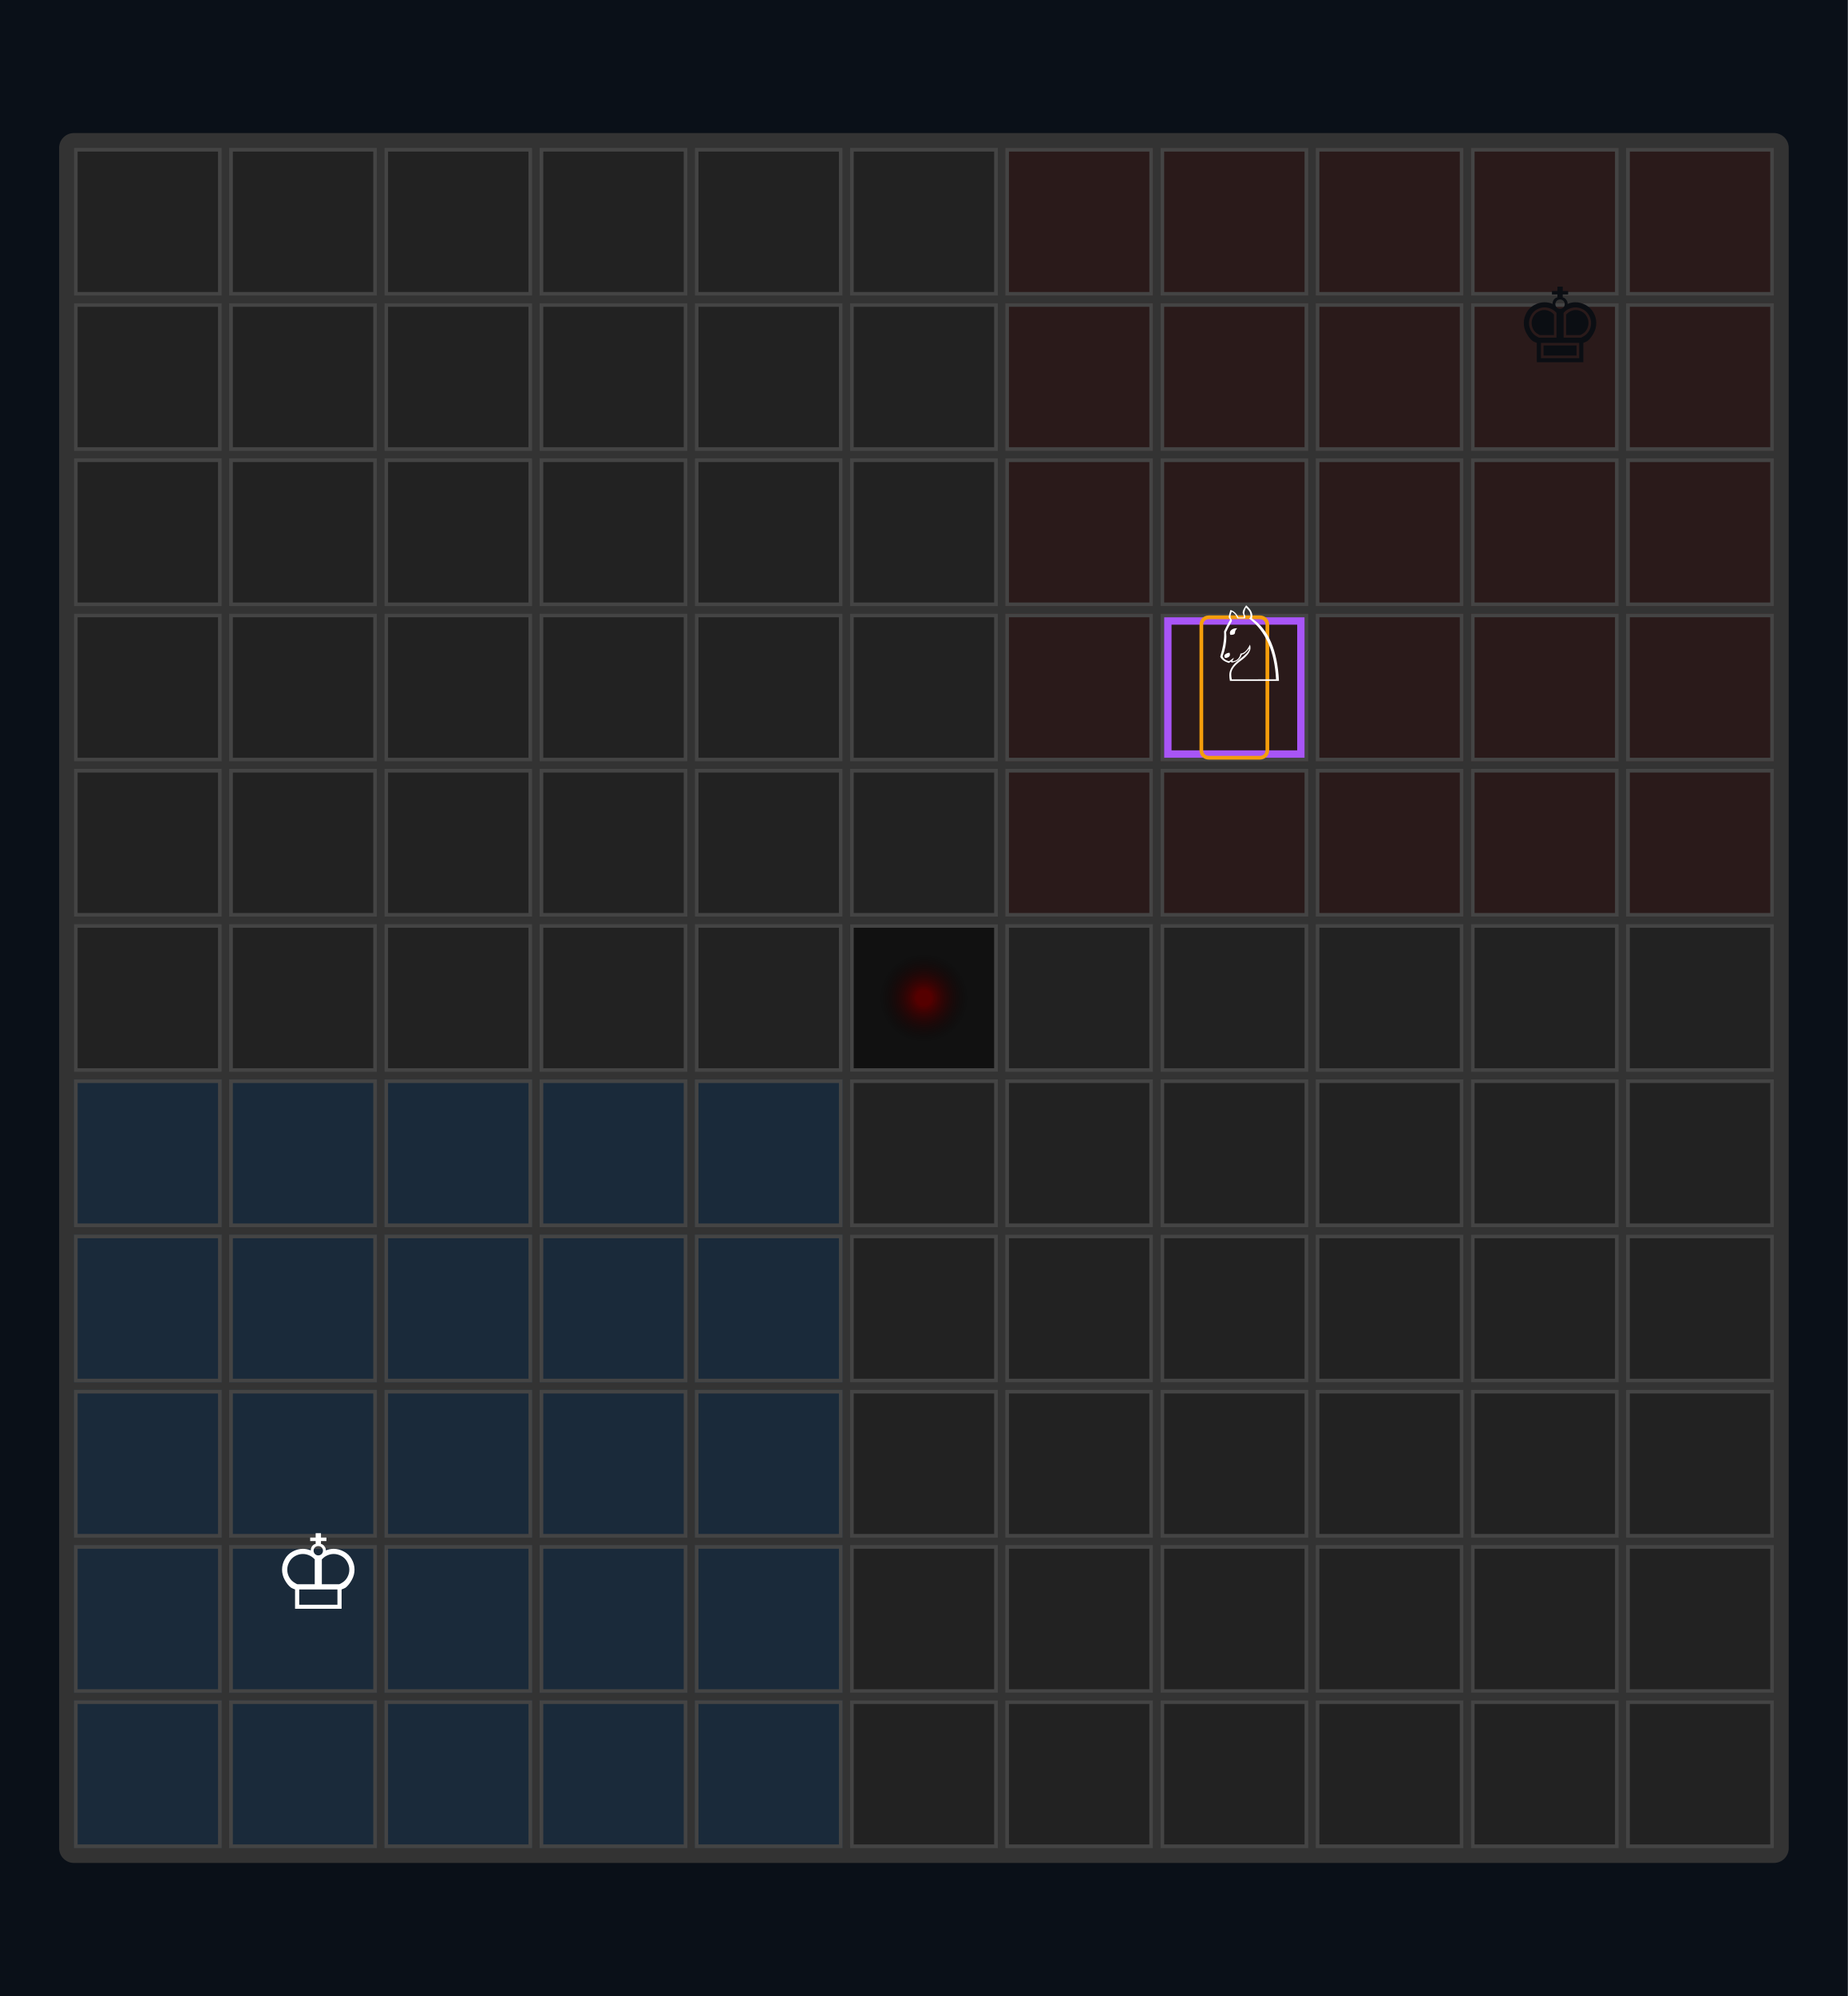
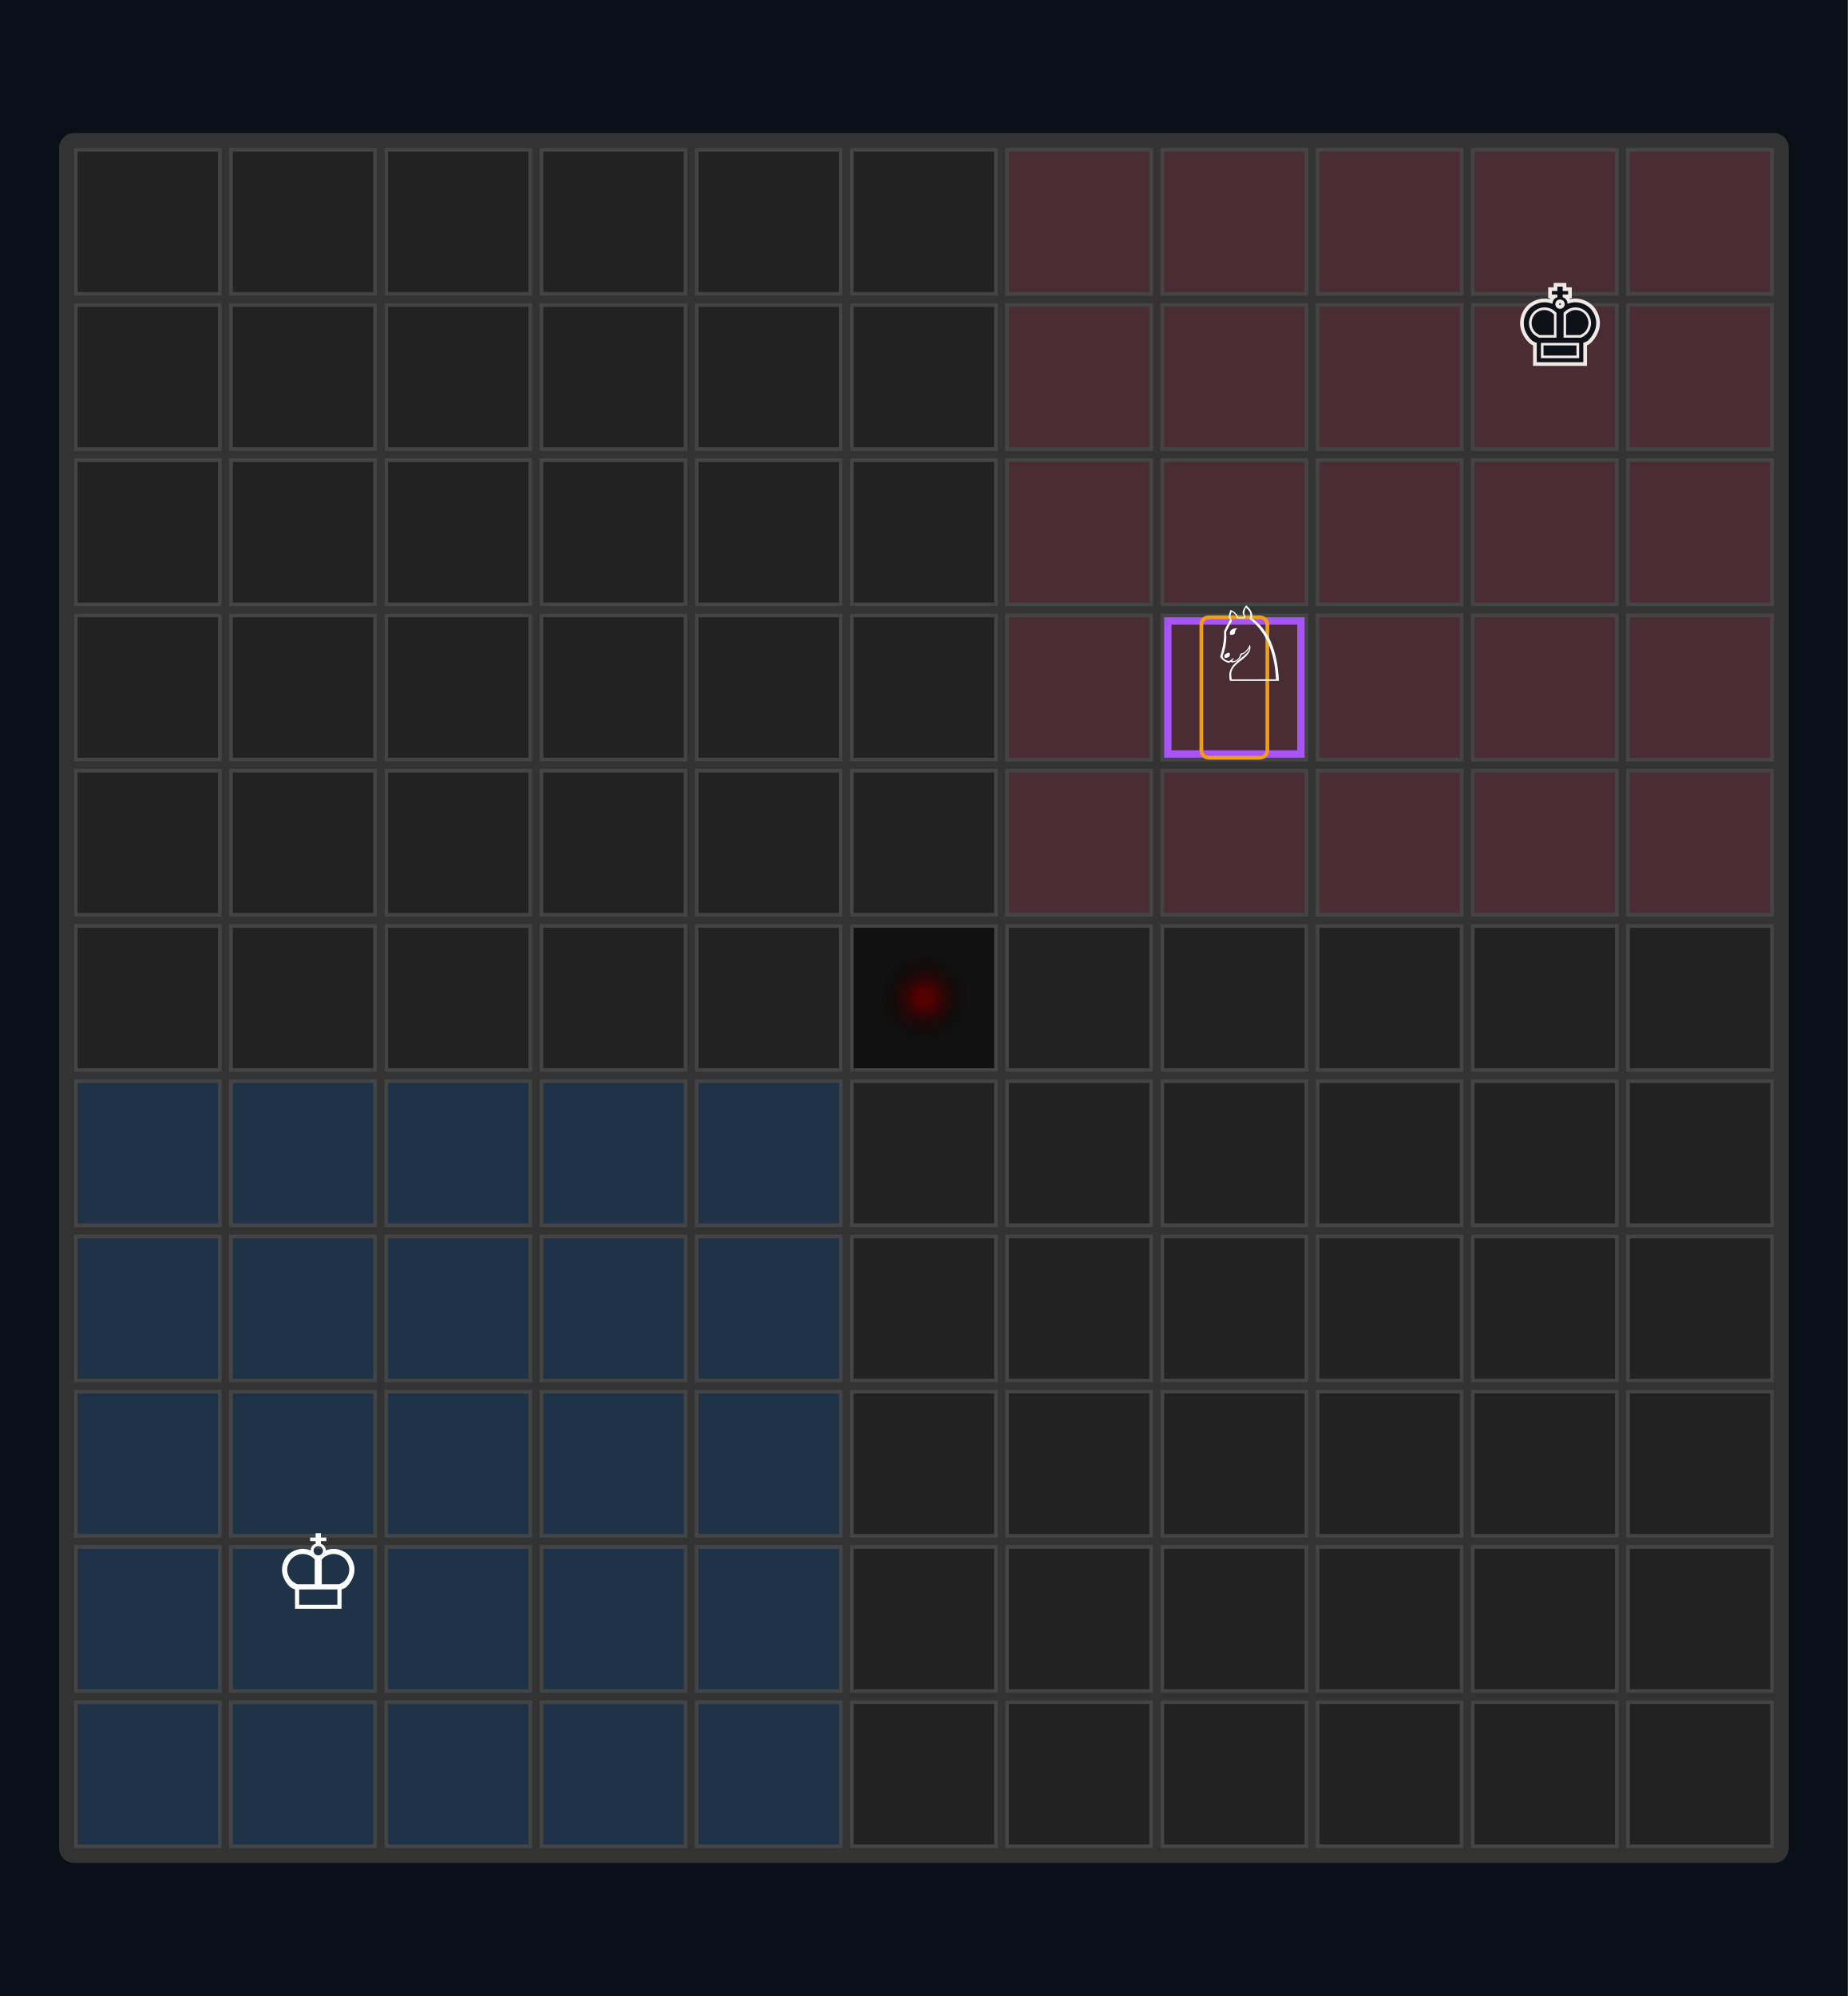
<svg xmlns="http://www.w3.org/2000/svg" width="500" height="540" viewBox="0 0 500 540">
  <defs>
-     <radialGradient id="rg-ytn9yx71" gradientUnits="objectBoundingBox" cx="0.5" cy="0.5" r="0.5">
+     <radialGradient id="rg-tmryniqe" gradientUnits="objectBoundingBox" cx="0.5" cy="0.5" r="0.5">
      <stop offset="10%" stop-color="rgb(85, 0, 0)" />
      <stop offset="60%" stop-color="rgba(0, 0, 0, 0)" />
    </radialGradient>
  </defs>
  <rect x="0" y="0" width="500" height="540" fill="rgb(10, 16, 24)" />
  <rect x="16" y="36" width="468" height="468" rx="4" ry="4" fill="rgb(51, 51, 51)" />
  <rect x="20" y="40" width="40" height="40" fill="rgb(34, 34, 34)" />
  <rect x="20.5" y="40.5" width="39" height="39" fill="none" stroke="rgb(68, 68, 68)" stroke-width="1" />
  <rect x="62" y="40" width="40" height="40" fill="rgb(34, 34, 34)" />
  <rect x="62.5" y="40.5" width="39" height="39" fill="none" stroke="rgb(68, 68, 68)" stroke-width="1" />
  <rect x="104" y="40" width="40" height="40" fill="rgb(34, 34, 34)" />
  <rect x="104.5" y="40.5" width="39" height="39" fill="none" stroke="rgb(68, 68, 68)" stroke-width="1" />
  <rect x="146" y="40" width="40" height="40" fill="rgb(34, 34, 34)" />
  <rect x="146.5" y="40.5" width="39" height="39" fill="none" stroke="rgb(68, 68, 68)" stroke-width="1" />
  <rect x="188" y="40" width="40" height="40" fill="rgb(34, 34, 34)" />
  <rect x="188.5" y="40.5" width="39" height="39" fill="none" stroke="rgb(68, 68, 68)" stroke-width="1" />
  <rect x="230" y="40" width="40" height="40" fill="rgb(34, 34, 34)" />
  <rect x="230.5" y="40.5" width="39" height="39" fill="none" stroke="rgb(68, 68, 68)" stroke-width="1" />
-   <rect x="272" y="40" width="40" height="40" fill="rgb(42, 26, 26)" />
+   <rect x="272" y="40" width="40" height="40" fill="rgb(74, 44, 52)" />
  <rect x="272.5" y="40.5" width="39" height="39" fill="none" stroke="rgb(68, 68, 68)" stroke-width="1" />
-   <rect x="314" y="40" width="40" height="40" fill="rgb(42, 26, 26)" />
+   <rect x="314" y="40" width="40" height="40" fill="rgb(74, 44, 52)" />
  <rect x="314.5" y="40.5" width="39" height="39" fill="none" stroke="rgb(68, 68, 68)" stroke-width="1" />
-   <rect x="356" y="40" width="40" height="40" fill="rgb(42, 26, 26)" />
+   <rect x="356" y="40" width="40" height="40" fill="rgb(74, 44, 52)" />
  <rect x="356.5" y="40.5" width="39" height="39" fill="none" stroke="rgb(68, 68, 68)" stroke-width="1" />
-   <rect x="398" y="40" width="40" height="40" fill="rgb(42, 26, 26)" />
+   <rect x="398" y="40" width="40" height="40" fill="rgb(74, 44, 52)" />
  <rect x="398.5" y="40.5" width="39" height="39" fill="none" stroke="rgb(68, 68, 68)" stroke-width="1" />
-   <rect x="440" y="40" width="40" height="40" fill="rgb(42, 26, 26)" />
+   <rect x="440" y="40" width="40" height="40" fill="rgb(74, 44, 52)" />
  <rect x="440.5" y="40.5" width="39" height="39" fill="none" stroke="rgb(68, 68, 68)" stroke-width="1" />
  <rect x="20" y="82" width="40" height="40" fill="rgb(34, 34, 34)" />
  <rect x="20.5" y="82.5" width="39" height="39" fill="none" stroke="rgb(68, 68, 68)" stroke-width="1" />
  <rect x="62" y="82" width="40" height="40" fill="rgb(34, 34, 34)" />
  <rect x="62.5" y="82.5" width="39" height="39" fill="none" stroke="rgb(68, 68, 68)" stroke-width="1" />
  <rect x="104" y="82" width="40" height="40" fill="rgb(34, 34, 34)" />
  <rect x="104.5" y="82.5" width="39" height="39" fill="none" stroke="rgb(68, 68, 68)" stroke-width="1" />
  <rect x="146" y="82" width="40" height="40" fill="rgb(34, 34, 34)" />
  <rect x="146.5" y="82.5" width="39" height="39" fill="none" stroke="rgb(68, 68, 68)" stroke-width="1" />
  <rect x="188" y="82" width="40" height="40" fill="rgb(34, 34, 34)" />
  <rect x="188.5" y="82.5" width="39" height="39" fill="none" stroke="rgb(68, 68, 68)" stroke-width="1" />
  <rect x="230" y="82" width="40" height="40" fill="rgb(34, 34, 34)" />
  <rect x="230.5" y="82.5" width="39" height="39" fill="none" stroke="rgb(68, 68, 68)" stroke-width="1" />
-   <rect x="272" y="82" width="40" height="40" fill="rgb(42, 26, 26)" />
+   <rect x="272" y="82" width="40" height="40" fill="rgb(74, 44, 52)" />
  <rect x="272.5" y="82.5" width="39" height="39" fill="none" stroke="rgb(68, 68, 68)" stroke-width="1" />
-   <rect x="314" y="82" width="40" height="40" fill="rgb(42, 26, 26)" />
+   <rect x="314" y="82" width="40" height="40" fill="rgb(74, 44, 52)" />
  <rect x="314.5" y="82.5" width="39" height="39" fill="none" stroke="rgb(68, 68, 68)" stroke-width="1" />
-   <rect x="356" y="82" width="40" height="40" fill="rgb(42, 26, 26)" />
+   <rect x="356" y="82" width="40" height="40" fill="rgb(74, 44, 52)" />
  <rect x="356.5" y="82.5" width="39" height="39" fill="none" stroke="rgb(68, 68, 68)" stroke-width="1" />
-   <rect x="398" y="82" width="40" height="40" fill="rgb(42, 26, 26)" />
+   <rect x="398" y="82" width="40" height="40" fill="rgb(74, 44, 52)" />
  <rect x="398.5" y="82.5" width="39" height="39" fill="none" stroke="rgb(68, 68, 68)" stroke-width="1" />
-   <text x="409.57" y="97.99" fill="rgb(11, 14, 19)" font-size="28" font-family="'IBM Plex Sans'" font-weight="400" font-style="normal" xml:space="preserve">♚</text>
-   <rect x="440" y="82" width="40" height="40" fill="rgb(42, 26, 26)" />
+   <text x="409.56" y="97.99" fill="rgb(14, 17, 24)" font-size="28" font-family="'IBM Plex Sans'" font-weight="400" font-style="normal" xml:space="preserve" stroke="rgba(244, 236, 232, 0.98)" stroke-width="2" paint-order="stroke fill">♚</text>
+   <rect x="440" y="82" width="40" height="40" fill="rgb(74, 44, 52)" />
  <rect x="440.5" y="82.5" width="39" height="39" fill="none" stroke="rgb(68, 68, 68)" stroke-width="1" />
  <rect x="20" y="124" width="40" height="40" fill="rgb(34, 34, 34)" />
  <rect x="20.5" y="124.5" width="39" height="39" fill="none" stroke="rgb(68, 68, 68)" stroke-width="1" />
  <rect x="62" y="124" width="40" height="40" fill="rgb(34, 34, 34)" />
  <rect x="62.5" y="124.5" width="39" height="39" fill="none" stroke="rgb(68, 68, 68)" stroke-width="1" />
  <rect x="104" y="124" width="40" height="40" fill="rgb(34, 34, 34)" />
  <rect x="104.5" y="124.5" width="39" height="39" fill="none" stroke="rgb(68, 68, 68)" stroke-width="1" />
  <rect x="146" y="124" width="40" height="40" fill="rgb(34, 34, 34)" />
  <rect x="146.5" y="124.5" width="39" height="39" fill="none" stroke="rgb(68, 68, 68)" stroke-width="1" />
  <rect x="188" y="124" width="40" height="40" fill="rgb(34, 34, 34)" />
  <rect x="188.5" y="124.5" width="39" height="39" fill="none" stroke="rgb(68, 68, 68)" stroke-width="1" />
  <rect x="230" y="124" width="40" height="40" fill="rgb(34, 34, 34)" />
  <rect x="230.5" y="124.5" width="39" height="39" fill="none" stroke="rgb(68, 68, 68)" stroke-width="1" />
-   <rect x="272" y="124" width="40" height="40" fill="rgb(42, 26, 26)" />
+   <rect x="272" y="124" width="40" height="40" fill="rgb(74, 44, 52)" />
  <rect x="272.5" y="124.5" width="39" height="39" fill="none" stroke="rgb(68, 68, 68)" stroke-width="1" />
-   <rect x="314" y="124" width="40" height="40" fill="rgb(42, 26, 26)" />
+   <rect x="314" y="124" width="40" height="40" fill="rgb(74, 44, 52)" />
  <rect x="314.5" y="124.5" width="39" height="39" fill="none" stroke="rgb(68, 68, 68)" stroke-width="1" />
-   <rect x="356" y="124" width="40" height="40" fill="rgb(42, 26, 26)" />
+   <rect x="356" y="124" width="40" height="40" fill="rgb(74, 44, 52)" />
  <rect x="356.5" y="124.5" width="39" height="39" fill="none" stroke="rgb(68, 68, 68)" stroke-width="1" />
-   <rect x="398" y="124" width="40" height="40" fill="rgb(42, 26, 26)" />
+   <rect x="398" y="124" width="40" height="40" fill="rgb(74, 44, 52)" />
  <rect x="398.5" y="124.5" width="39" height="39" fill="none" stroke="rgb(68, 68, 68)" stroke-width="1" />
-   <rect x="440" y="124" width="40" height="40" fill="rgb(42, 26, 26)" />
+   <rect x="440" y="124" width="40" height="40" fill="rgb(74, 44, 52)" />
  <rect x="440.5" y="124.5" width="39" height="39" fill="none" stroke="rgb(68, 68, 68)" stroke-width="1" />
  <rect x="20" y="166" width="40" height="40" fill="rgb(34, 34, 34)" />
  <rect x="20.5" y="166.5" width="39" height="39" fill="none" stroke="rgb(68, 68, 68)" stroke-width="1" />
  <rect x="62" y="166" width="40" height="40" fill="rgb(34, 34, 34)" />
  <rect x="62.5" y="166.5" width="39" height="39" fill="none" stroke="rgb(68, 68, 68)" stroke-width="1" />
  <rect x="104" y="166" width="40" height="40" fill="rgb(34, 34, 34)" />
  <rect x="104.5" y="166.5" width="39" height="39" fill="none" stroke="rgb(68, 68, 68)" stroke-width="1" />
  <rect x="146" y="166" width="40" height="40" fill="rgb(34, 34, 34)" />
  <rect x="146.5" y="166.5" width="39" height="39" fill="none" stroke="rgb(68, 68, 68)" stroke-width="1" />
  <rect x="188" y="166" width="40" height="40" fill="rgb(34, 34, 34)" />
  <rect x="188.5" y="166.5" width="39" height="39" fill="none" stroke="rgb(68, 68, 68)" stroke-width="1" />
  <rect x="230" y="166" width="40" height="40" fill="rgb(34, 34, 34)" />
  <rect x="230.5" y="166.5" width="39" height="39" fill="none" stroke="rgb(68, 68, 68)" stroke-width="1" />
-   <rect x="272" y="166" width="40" height="40" fill="rgb(42, 26, 26)" />
+   <rect x="272" y="166" width="40" height="40" fill="rgb(74, 44, 52)" />
  <rect x="272.5" y="166.5" width="39" height="39" fill="none" stroke="rgb(68, 68, 68)" stroke-width="1" />
-   <rect x="314" y="166" width="40" height="40" fill="rgb(42, 26, 26)" />
+   <rect x="314" y="166" width="40" height="40" fill="rgb(74, 44, 52)" />
  <rect x="314.5" y="166.5" width="39" height="39" fill="none" stroke="rgb(68, 68, 68)" stroke-width="1" />
  <rect x="316" y="168" width="36" height="36" fill="none" stroke="rgb(168, 85, 247)" stroke-width="2" />
-   <rect x="325.07" y="167" width="17.859" height="38" rx="2" ry="2" fill="none" stroke="rgb(245, 158, 11)" stroke-width="1" />
-   <text x="325.57" y="184.21" fill="rgb(255, 255, 255)" font-size="28" font-family="'IBM Plex Sans'" font-weight="400" font-style="normal" xml:space="preserve">♘</text>
-   <rect x="356" y="166" width="40" height="40" fill="rgb(42, 26, 26)" />
+   <rect x="325.062" y="167" width="17.859" height="38" rx="2" ry="2" fill="none" stroke="rgb(245, 158, 11)" stroke-width="1" />
+   <text x="325.56" y="184.21" fill="rgb(255, 255, 255)" font-size="28" font-family="'IBM Plex Sans'" font-weight="400" font-style="normal" xml:space="preserve">♘</text>
+   <rect x="356" y="166" width="40" height="40" fill="rgb(74, 44, 52)" />
  <rect x="356.5" y="166.5" width="39" height="39" fill="none" stroke="rgb(68, 68, 68)" stroke-width="1" />
-   <rect x="398" y="166" width="40" height="40" fill="rgb(42, 26, 26)" />
+   <rect x="398" y="166" width="40" height="40" fill="rgb(74, 44, 52)" />
  <rect x="398.5" y="166.5" width="39" height="39" fill="none" stroke="rgb(68, 68, 68)" stroke-width="1" />
-   <rect x="440" y="166" width="40" height="40" fill="rgb(42, 26, 26)" />
+   <rect x="440" y="166" width="40" height="40" fill="rgb(74, 44, 52)" />
  <rect x="440.5" y="166.5" width="39" height="39" fill="none" stroke="rgb(68, 68, 68)" stroke-width="1" />
  <rect x="20" y="208" width="40" height="40" fill="rgb(34, 34, 34)" />
  <rect x="20.5" y="208.5" width="39" height="39" fill="none" stroke="rgb(68, 68, 68)" stroke-width="1" />
  <rect x="62" y="208" width="40" height="40" fill="rgb(34, 34, 34)" />
  <rect x="62.5" y="208.5" width="39" height="39" fill="none" stroke="rgb(68, 68, 68)" stroke-width="1" />
  <rect x="104" y="208" width="40" height="40" fill="rgb(34, 34, 34)" />
  <rect x="104.5" y="208.5" width="39" height="39" fill="none" stroke="rgb(68, 68, 68)" stroke-width="1" />
  <rect x="146" y="208" width="40" height="40" fill="rgb(34, 34, 34)" />
  <rect x="146.5" y="208.5" width="39" height="39" fill="none" stroke="rgb(68, 68, 68)" stroke-width="1" />
  <rect x="188" y="208" width="40" height="40" fill="rgb(34, 34, 34)" />
  <rect x="188.5" y="208.5" width="39" height="39" fill="none" stroke="rgb(68, 68, 68)" stroke-width="1" />
  <rect x="230" y="208" width="40" height="40" fill="rgb(34, 34, 34)" />
  <rect x="230.5" y="208.5" width="39" height="39" fill="none" stroke="rgb(68, 68, 68)" stroke-width="1" />
-   <rect x="272" y="208" width="40" height="40" fill="rgb(42, 26, 26)" />
+   <rect x="272" y="208" width="40" height="40" fill="rgb(74, 44, 52)" />
  <rect x="272.5" y="208.5" width="39" height="39" fill="none" stroke="rgb(68, 68, 68)" stroke-width="1" />
-   <rect x="314" y="208" width="40" height="40" fill="rgb(42, 26, 26)" />
+   <rect x="314" y="208" width="40" height="40" fill="rgb(74, 44, 52)" />
  <rect x="314.5" y="208.5" width="39" height="39" fill="none" stroke="rgb(68, 68, 68)" stroke-width="1" />
-   <rect x="356" y="208" width="40" height="40" fill="rgb(42, 26, 26)" />
+   <rect x="356" y="208" width="40" height="40" fill="rgb(74, 44, 52)" />
  <rect x="356.5" y="208.5" width="39" height="39" fill="none" stroke="rgb(68, 68, 68)" stroke-width="1" />
-   <rect x="398" y="208" width="40" height="40" fill="rgb(42, 26, 26)" />
+   <rect x="398" y="208" width="40" height="40" fill="rgb(74, 44, 52)" />
  <rect x="398.5" y="208.5" width="39" height="39" fill="none" stroke="rgb(68, 68, 68)" stroke-width="1" />
-   <rect x="440" y="208" width="40" height="40" fill="rgb(42, 26, 26)" />
+   <rect x="440" y="208" width="40" height="40" fill="rgb(74, 44, 52)" />
  <rect x="440.5" y="208.5" width="39" height="39" fill="none" stroke="rgb(68, 68, 68)" stroke-width="1" />
  <rect x="20" y="250" width="40" height="40" fill="rgb(34, 34, 34)" />
  <rect x="20.5" y="250.5" width="39" height="39" fill="none" stroke="rgb(68, 68, 68)" stroke-width="1" />
  <rect x="62" y="250" width="40" height="40" fill="rgb(34, 34, 34)" />
  <rect x="62.5" y="250.5" width="39" height="39" fill="none" stroke="rgb(68, 68, 68)" stroke-width="1" />
  <rect x="104" y="250" width="40" height="40" fill="rgb(34, 34, 34)" />
  <rect x="104.5" y="250.5" width="39" height="39" fill="none" stroke="rgb(68, 68, 68)" stroke-width="1" />
  <rect x="146" y="250" width="40" height="40" fill="rgb(34, 34, 34)" />
  <rect x="146.5" y="250.5" width="39" height="39" fill="none" stroke="rgb(68, 68, 68)" stroke-width="1" />
  <rect x="188" y="250" width="40" height="40" fill="rgb(34, 34, 34)" />
  <rect x="188.5" y="250.5" width="39" height="39" fill="none" stroke="rgb(68, 68, 68)" stroke-width="1" />
  <rect x="230" y="250" width="40" height="40" fill="rgb(17, 17, 17)" />
-   <rect x="230" y="250" width="40" height="40" fill="url(#rg-ytn9yx71)" />
+   <rect x="230" y="250" width="40" height="40" fill="url(#rg-tmryniqe)" />
  <rect x="230.5" y="250.5" width="39" height="39" fill="none" stroke="rgb(68, 68, 68)" stroke-width="1" />
  <rect x="272" y="250" width="40" height="40" fill="rgb(34, 34, 34)" />
  <rect x="272.5" y="250.5" width="39" height="39" fill="none" stroke="rgb(68, 68, 68)" stroke-width="1" />
  <rect x="314" y="250" width="40" height="40" fill="rgb(34, 34, 34)" />
  <rect x="314.5" y="250.5" width="39" height="39" fill="none" stroke="rgb(68, 68, 68)" stroke-width="1" />
  <rect x="356" y="250" width="40" height="40" fill="rgb(34, 34, 34)" />
  <rect x="356.5" y="250.5" width="39" height="39" fill="none" stroke="rgb(68, 68, 68)" stroke-width="1" />
  <rect x="398" y="250" width="40" height="40" fill="rgb(34, 34, 34)" />
  <rect x="398.5" y="250.5" width="39" height="39" fill="none" stroke="rgb(68, 68, 68)" stroke-width="1" />
  <rect x="440" y="250" width="40" height="40" fill="rgb(34, 34, 34)" />
  <rect x="440.5" y="250.5" width="39" height="39" fill="none" stroke="rgb(68, 68, 68)" stroke-width="1" />
-   <rect x="20" y="292" width="40" height="40" fill="rgb(26, 42, 58)" />
+   <rect x="20" y="292" width="40" height="40" fill="rgb(30, 51, 72)" />
  <rect x="20.5" y="292.5" width="39" height="39" fill="none" stroke="rgb(68, 68, 68)" stroke-width="1" />
-   <rect x="62" y="292" width="40" height="40" fill="rgb(26, 42, 58)" />
+   <rect x="62" y="292" width="40" height="40" fill="rgb(30, 51, 72)" />
  <rect x="62.5" y="292.5" width="39" height="39" fill="none" stroke="rgb(68, 68, 68)" stroke-width="1" />
-   <rect x="104" y="292" width="40" height="40" fill="rgb(26, 42, 58)" />
+   <rect x="104" y="292" width="40" height="40" fill="rgb(30, 51, 72)" />
  <rect x="104.5" y="292.5" width="39" height="39" fill="none" stroke="rgb(68, 68, 68)" stroke-width="1" />
-   <rect x="146" y="292" width="40" height="40" fill="rgb(26, 42, 58)" />
+   <rect x="146" y="292" width="40" height="40" fill="rgb(30, 51, 72)" />
  <rect x="146.5" y="292.5" width="39" height="39" fill="none" stroke="rgb(68, 68, 68)" stroke-width="1" />
-   <rect x="188" y="292" width="40" height="40" fill="rgb(26, 42, 58)" />
+   <rect x="188" y="292" width="40" height="40" fill="rgb(30, 51, 72)" />
  <rect x="188.5" y="292.5" width="39" height="39" fill="none" stroke="rgb(68, 68, 68)" stroke-width="1" />
  <rect x="230" y="292" width="40" height="40" fill="rgb(34, 34, 34)" />
  <rect x="230.5" y="292.5" width="39" height="39" fill="none" stroke="rgb(68, 68, 68)" stroke-width="1" />
  <rect x="272" y="292" width="40" height="40" fill="rgb(34, 34, 34)" />
  <rect x="272.5" y="292.5" width="39" height="39" fill="none" stroke="rgb(68, 68, 68)" stroke-width="1" />
  <rect x="314" y="292" width="40" height="40" fill="rgb(34, 34, 34)" />
  <rect x="314.5" y="292.5" width="39" height="39" fill="none" stroke="rgb(68, 68, 68)" stroke-width="1" />
  <rect x="356" y="292" width="40" height="40" fill="rgb(34, 34, 34)" />
  <rect x="356.5" y="292.5" width="39" height="39" fill="none" stroke="rgb(68, 68, 68)" stroke-width="1" />
  <rect x="398" y="292" width="40" height="40" fill="rgb(34, 34, 34)" />
  <rect x="398.5" y="292.5" width="39" height="39" fill="none" stroke="rgb(68, 68, 68)" stroke-width="1" />
  <rect x="440" y="292" width="40" height="40" fill="rgb(34, 34, 34)" />
  <rect x="440.5" y="292.5" width="39" height="39" fill="none" stroke="rgb(68, 68, 68)" stroke-width="1" />
-   <rect x="20" y="334" width="40" height="40" fill="rgb(26, 42, 58)" />
+   <rect x="20" y="334" width="40" height="40" fill="rgb(30, 51, 72)" />
  <rect x="20.5" y="334.5" width="39" height="39" fill="none" stroke="rgb(68, 68, 68)" stroke-width="1" />
-   <rect x="62" y="334" width="40" height="40" fill="rgb(26, 42, 58)" />
+   <rect x="62" y="334" width="40" height="40" fill="rgb(30, 51, 72)" />
  <rect x="62.5" y="334.5" width="39" height="39" fill="none" stroke="rgb(68, 68, 68)" stroke-width="1" />
-   <rect x="104" y="334" width="40" height="40" fill="rgb(26, 42, 58)" />
+   <rect x="104" y="334" width="40" height="40" fill="rgb(30, 51, 72)" />
  <rect x="104.5" y="334.5" width="39" height="39" fill="none" stroke="rgb(68, 68, 68)" stroke-width="1" />
-   <rect x="146" y="334" width="40" height="40" fill="rgb(26, 42, 58)" />
+   <rect x="146" y="334" width="40" height="40" fill="rgb(30, 51, 72)" />
  <rect x="146.5" y="334.5" width="39" height="39" fill="none" stroke="rgb(68, 68, 68)" stroke-width="1" />
-   <rect x="188" y="334" width="40" height="40" fill="rgb(26, 42, 58)" />
+   <rect x="188" y="334" width="40" height="40" fill="rgb(30, 51, 72)" />
  <rect x="188.5" y="334.5" width="39" height="39" fill="none" stroke="rgb(68, 68, 68)" stroke-width="1" />
  <rect x="230" y="334" width="40" height="40" fill="rgb(34, 34, 34)" />
  <rect x="230.5" y="334.5" width="39" height="39" fill="none" stroke="rgb(68, 68, 68)" stroke-width="1" />
  <rect x="272" y="334" width="40" height="40" fill="rgb(34, 34, 34)" />
  <rect x="272.5" y="334.5" width="39" height="39" fill="none" stroke="rgb(68, 68, 68)" stroke-width="1" />
  <rect x="314" y="334" width="40" height="40" fill="rgb(34, 34, 34)" />
  <rect x="314.5" y="334.5" width="39" height="39" fill="none" stroke="rgb(68, 68, 68)" stroke-width="1" />
  <rect x="356" y="334" width="40" height="40" fill="rgb(34, 34, 34)" />
  <rect x="356.5" y="334.5" width="39" height="39" fill="none" stroke="rgb(68, 68, 68)" stroke-width="1" />
  <rect x="398" y="334" width="40" height="40" fill="rgb(34, 34, 34)" />
  <rect x="398.5" y="334.5" width="39" height="39" fill="none" stroke="rgb(68, 68, 68)" stroke-width="1" />
  <rect x="440" y="334" width="40" height="40" fill="rgb(34, 34, 34)" />
  <rect x="440.5" y="334.5" width="39" height="39" fill="none" stroke="rgb(68, 68, 68)" stroke-width="1" />
-   <rect x="20" y="376" width="40" height="40" fill="rgb(26, 42, 58)" />
+   <rect x="20" y="376" width="40" height="40" fill="rgb(30, 51, 72)" />
  <rect x="20.5" y="376.5" width="39" height="39" fill="none" stroke="rgb(68, 68, 68)" stroke-width="1" />
-   <rect x="62" y="376" width="40" height="40" fill="rgb(26, 42, 58)" />
+   <rect x="62" y="376" width="40" height="40" fill="rgb(30, 51, 72)" />
  <rect x="62.5" y="376.5" width="39" height="39" fill="none" stroke="rgb(68, 68, 68)" stroke-width="1" />
-   <rect x="104" y="376" width="40" height="40" fill="rgb(26, 42, 58)" />
+   <rect x="104" y="376" width="40" height="40" fill="rgb(30, 51, 72)" />
  <rect x="104.5" y="376.5" width="39" height="39" fill="none" stroke="rgb(68, 68, 68)" stroke-width="1" />
-   <rect x="146" y="376" width="40" height="40" fill="rgb(26, 42, 58)" />
+   <rect x="146" y="376" width="40" height="40" fill="rgb(30, 51, 72)" />
  <rect x="146.5" y="376.5" width="39" height="39" fill="none" stroke="rgb(68, 68, 68)" stroke-width="1" />
-   <rect x="188" y="376" width="40" height="40" fill="rgb(26, 42, 58)" />
+   <rect x="188" y="376" width="40" height="40" fill="rgb(30, 51, 72)" />
  <rect x="188.5" y="376.5" width="39" height="39" fill="none" stroke="rgb(68, 68, 68)" stroke-width="1" />
  <rect x="230" y="376" width="40" height="40" fill="rgb(34, 34, 34)" />
  <rect x="230.5" y="376.5" width="39" height="39" fill="none" stroke="rgb(68, 68, 68)" stroke-width="1" />
  <rect x="272" y="376" width="40" height="40" fill="rgb(34, 34, 34)" />
  <rect x="272.5" y="376.5" width="39" height="39" fill="none" stroke="rgb(68, 68, 68)" stroke-width="1" />
  <rect x="314" y="376" width="40" height="40" fill="rgb(34, 34, 34)" />
  <rect x="314.5" y="376.5" width="39" height="39" fill="none" stroke="rgb(68, 68, 68)" stroke-width="1" />
  <rect x="356" y="376" width="40" height="40" fill="rgb(34, 34, 34)" />
  <rect x="356.5" y="376.5" width="39" height="39" fill="none" stroke="rgb(68, 68, 68)" stroke-width="1" />
  <rect x="398" y="376" width="40" height="40" fill="rgb(34, 34, 34)" />
  <rect x="398.5" y="376.5" width="39" height="39" fill="none" stroke="rgb(68, 68, 68)" stroke-width="1" />
  <rect x="440" y="376" width="40" height="40" fill="rgb(34, 34, 34)" />
  <rect x="440.5" y="376.5" width="39" height="39" fill="none" stroke="rgb(68, 68, 68)" stroke-width="1" />
-   <rect x="20" y="418" width="40" height="40" fill="rgb(26, 42, 58)" />
+   <rect x="20" y="418" width="40" height="40" fill="rgb(30, 51, 72)" />
  <rect x="20.5" y="418.5" width="39" height="39" fill="none" stroke="rgb(68, 68, 68)" stroke-width="1" />
-   <rect x="62" y="418" width="40" height="40" fill="rgb(26, 42, 58)" />
+   <rect x="62" y="418" width="40" height="40" fill="rgb(30, 51, 72)" />
  <rect x="62.5" y="418.5" width="39" height="39" fill="none" stroke="rgb(68, 68, 68)" stroke-width="1" />
-   <text x="73.57" y="435.24" fill="rgb(255, 255, 255)" font-size="28" font-family="'IBM Plex Sans'" font-weight="400" font-style="normal" xml:space="preserve">♔</text>
-   <rect x="104" y="418" width="40" height="40" fill="rgb(26, 42, 58)" />
+   <text x="73.56" y="435.24" fill="rgb(255, 255, 255)" font-size="28" font-family="'IBM Plex Sans'" font-weight="400" font-style="normal" xml:space="preserve">♔</text>
+   <rect x="104" y="418" width="40" height="40" fill="rgb(30, 51, 72)" />
  <rect x="104.5" y="418.5" width="39" height="39" fill="none" stroke="rgb(68, 68, 68)" stroke-width="1" />
-   <rect x="146" y="418" width="40" height="40" fill="rgb(26, 42, 58)" />
+   <rect x="146" y="418" width="40" height="40" fill="rgb(30, 51, 72)" />
  <rect x="146.5" y="418.5" width="39" height="39" fill="none" stroke="rgb(68, 68, 68)" stroke-width="1" />
-   <rect x="188" y="418" width="40" height="40" fill="rgb(26, 42, 58)" />
+   <rect x="188" y="418" width="40" height="40" fill="rgb(30, 51, 72)" />
  <rect x="188.5" y="418.5" width="39" height="39" fill="none" stroke="rgb(68, 68, 68)" stroke-width="1" />
  <rect x="230" y="418" width="40" height="40" fill="rgb(34, 34, 34)" />
  <rect x="230.5" y="418.5" width="39" height="39" fill="none" stroke="rgb(68, 68, 68)" stroke-width="1" />
  <rect x="272" y="418" width="40" height="40" fill="rgb(34, 34, 34)" />
  <rect x="272.5" y="418.5" width="39" height="39" fill="none" stroke="rgb(68, 68, 68)" stroke-width="1" />
  <rect x="314" y="418" width="40" height="40" fill="rgb(34, 34, 34)" />
  <rect x="314.5" y="418.5" width="39" height="39" fill="none" stroke="rgb(68, 68, 68)" stroke-width="1" />
  <rect x="356" y="418" width="40" height="40" fill="rgb(34, 34, 34)" />
  <rect x="356.5" y="418.5" width="39" height="39" fill="none" stroke="rgb(68, 68, 68)" stroke-width="1" />
  <rect x="398" y="418" width="40" height="40" fill="rgb(34, 34, 34)" />
  <rect x="398.5" y="418.5" width="39" height="39" fill="none" stroke="rgb(68, 68, 68)" stroke-width="1" />
  <rect x="440" y="418" width="40" height="40" fill="rgb(34, 34, 34)" />
  <rect x="440.5" y="418.5" width="39" height="39" fill="none" stroke="rgb(68, 68, 68)" stroke-width="1" />
-   <rect x="20" y="460" width="40" height="40" fill="rgb(26, 42, 58)" />
+   <rect x="20" y="460" width="40" height="40" fill="rgb(30, 51, 72)" />
  <rect x="20.5" y="460.5" width="39" height="39" fill="none" stroke="rgb(68, 68, 68)" stroke-width="1" />
-   <rect x="62" y="460" width="40" height="40" fill="rgb(26, 42, 58)" />
+   <rect x="62" y="460" width="40" height="40" fill="rgb(30, 51, 72)" />
  <rect x="62.5" y="460.5" width="39" height="39" fill="none" stroke="rgb(68, 68, 68)" stroke-width="1" />
-   <rect x="104" y="460" width="40" height="40" fill="rgb(26, 42, 58)" />
+   <rect x="104" y="460" width="40" height="40" fill="rgb(30, 51, 72)" />
  <rect x="104.5" y="460.5" width="39" height="39" fill="none" stroke="rgb(68, 68, 68)" stroke-width="1" />
-   <rect x="146" y="460" width="40" height="40" fill="rgb(26, 42, 58)" />
+   <rect x="146" y="460" width="40" height="40" fill="rgb(30, 51, 72)" />
  <rect x="146.5" y="460.5" width="39" height="39" fill="none" stroke="rgb(68, 68, 68)" stroke-width="1" />
-   <rect x="188" y="460" width="40" height="40" fill="rgb(26, 42, 58)" />
+   <rect x="188" y="460" width="40" height="40" fill="rgb(30, 51, 72)" />
  <rect x="188.5" y="460.5" width="39" height="39" fill="none" stroke="rgb(68, 68, 68)" stroke-width="1" />
  <rect x="230" y="460" width="40" height="40" fill="rgb(34, 34, 34)" />
  <rect x="230.5" y="460.5" width="39" height="39" fill="none" stroke="rgb(68, 68, 68)" stroke-width="1" />
  <rect x="272" y="460" width="40" height="40" fill="rgb(34, 34, 34)" />
  <rect x="272.5" y="460.5" width="39" height="39" fill="none" stroke="rgb(68, 68, 68)" stroke-width="1" />
  <rect x="314" y="460" width="40" height="40" fill="rgb(34, 34, 34)" />
  <rect x="314.5" y="460.5" width="39" height="39" fill="none" stroke="rgb(68, 68, 68)" stroke-width="1" />
  <rect x="356" y="460" width="40" height="40" fill="rgb(34, 34, 34)" />
  <rect x="356.5" y="460.5" width="39" height="39" fill="none" stroke="rgb(68, 68, 68)" stroke-width="1" />
  <rect x="398" y="460" width="40" height="40" fill="rgb(34, 34, 34)" />
  <rect x="398.5" y="460.5" width="39" height="39" fill="none" stroke="rgb(68, 68, 68)" stroke-width="1" />
  <rect x="440" y="460" width="40" height="40" fill="rgb(34, 34, 34)" />
  <rect x="440.5" y="460.5" width="39" height="39" fill="none" stroke="rgb(68, 68, 68)" stroke-width="1" />
</svg>
